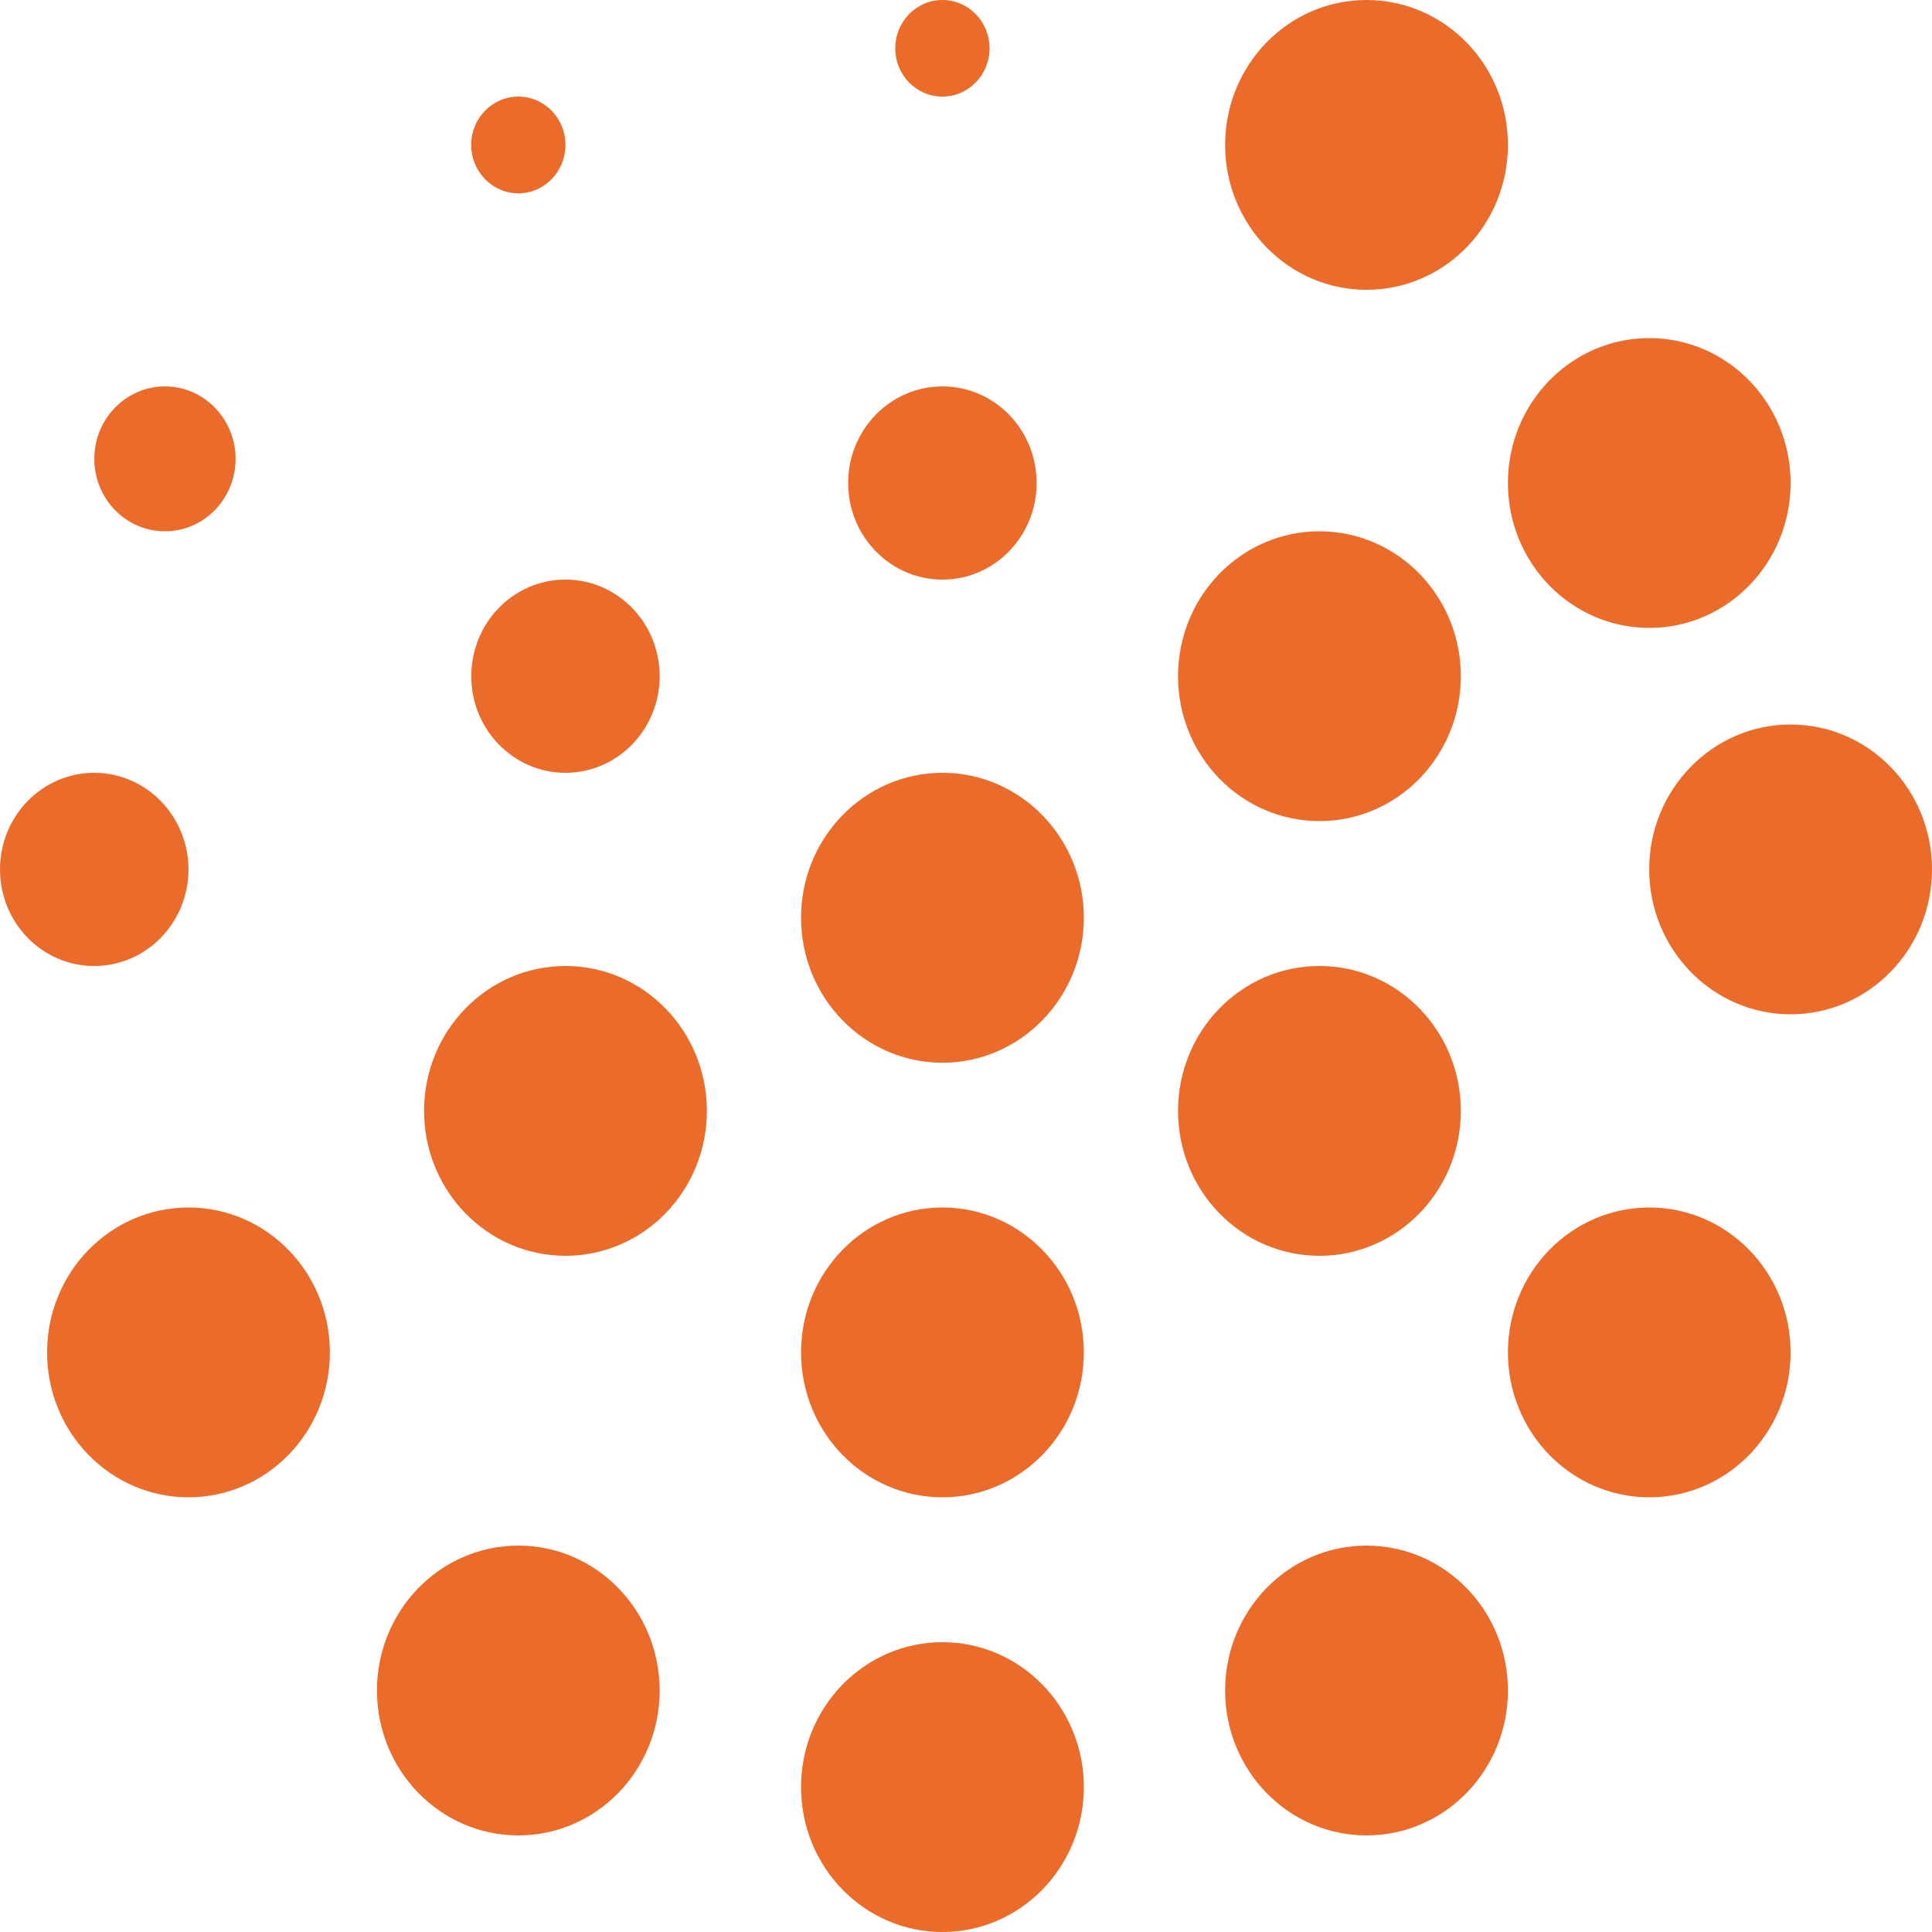
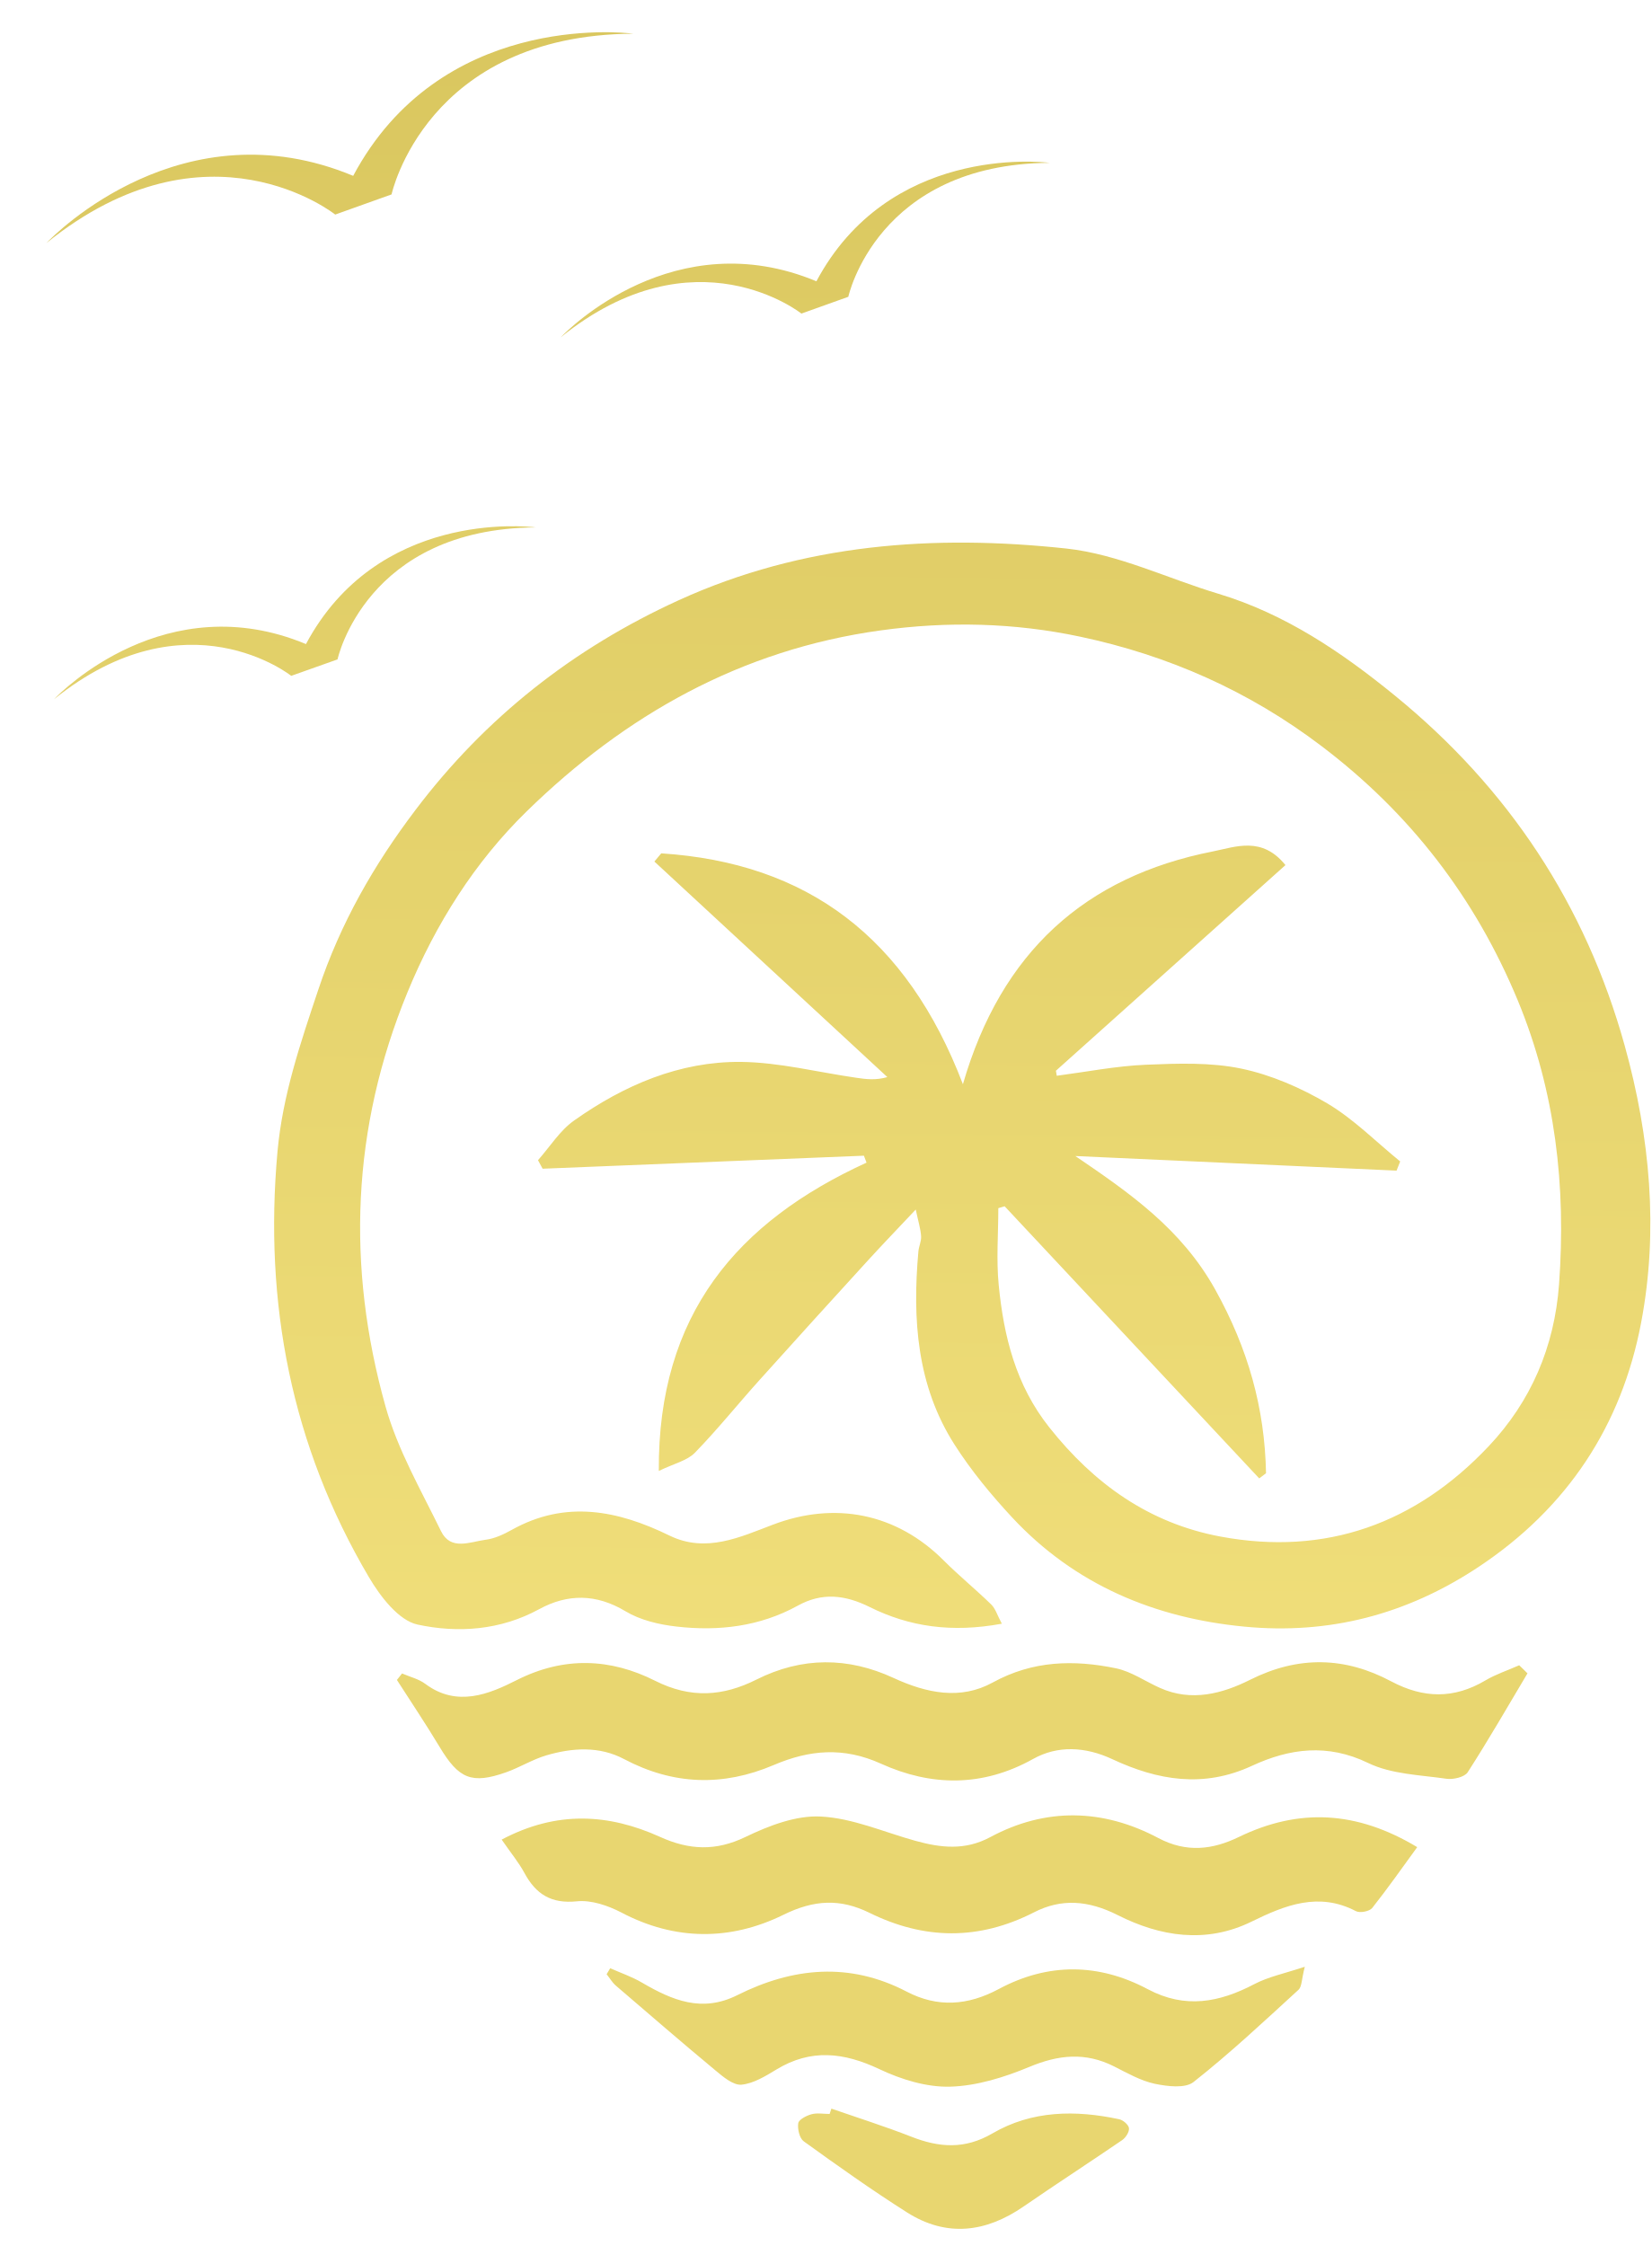
- <svg xmlns="http://www.w3.org/2000/svg" width="16" height="16" viewBox="0 0 16 16" fill="none">
-   <path d="M7.805 12.4C8.451 12.4 8.976 11.863 8.976 11.2C8.976 10.537 8.451 10 7.805 10C7.158 10 6.634 10.537 6.634 11.2C6.634 11.863 7.158 12.4 7.805 12.4Z" fill="#EB6B2A" />
-   <path d="M10.927 10.4C11.574 10.4 12.098 9.863 12.098 9.2C12.098 8.537 11.574 8 10.927 8C10.28 8 9.756 8.537 9.756 9.2C9.756 9.863 10.28 10.4 10.927 10.4Z" fill="#EB6B2A" />
-   <path d="M14.829 8.4C15.476 8.4 16 7.862 16 7.2C16 6.537 15.476 6 14.829 6C14.183 6 13.658 6.537 13.658 7.2C13.658 7.862 14.183 8.4 14.829 8.4Z" fill="#EB6B2A" />
-   <path d="M13.659 12.4C14.305 12.4 14.829 11.863 14.829 11.2C14.829 10.537 14.305 10 13.659 10C13.012 10 12.488 10.537 12.488 11.2C12.488 11.863 13.012 12.4 13.659 12.4Z" fill="#EB6B2A" />
-   <path d="M11.317 15.2C11.964 15.2 12.488 14.663 12.488 14C12.488 13.337 11.964 12.8 11.317 12.8C10.67 12.8 10.146 13.337 10.146 14C10.146 14.663 10.67 15.2 11.317 15.2Z" fill="#EB6B2A" />
-   <path d="M7.805 16C8.451 16 8.976 15.463 8.976 14.8C8.976 14.137 8.451 13.6 7.805 13.6C7.158 13.6 6.634 14.137 6.634 14.8C6.634 15.463 7.158 16 7.805 16Z" fill="#EB6B2A" />
-   <path d="M4.293 15.2C4.939 15.2 5.463 14.663 5.463 14C5.463 13.337 4.939 12.8 4.293 12.8C3.646 12.8 3.122 13.337 3.122 14C3.122 14.663 3.646 15.2 4.293 15.2Z" fill="#EB6B2A" />
-   <path d="M1.561 12.4C2.208 12.4 2.732 11.863 2.732 11.2C2.732 10.537 2.208 10 1.561 10C0.914 10 0.39 10.537 0.39 11.2C0.39 11.863 0.914 12.4 1.561 12.4Z" fill="#EB6B2A" />
-   <path d="M4.683 10.4C5.33 10.4 5.854 9.863 5.854 9.2C5.854 8.537 5.33 8 4.683 8C4.036 8 3.512 8.537 3.512 9.2C3.512 9.863 4.036 10.4 4.683 10.4Z" fill="#EB6B2A" />
-   <path d="M7.805 8.801C8.451 8.801 8.976 8.263 8.976 7.6C8.976 6.938 8.451 6.4 7.805 6.4C7.158 6.4 6.634 6.938 6.634 7.6C6.634 8.263 7.158 8.801 7.805 8.801Z" fill="#EB6B2A" />
-   <path d="M10.927 6.8C11.574 6.8 12.098 6.263 12.098 5.6C12.098 4.937 11.574 4.4 10.927 4.4C10.28 4.4 9.756 4.937 9.756 5.6C9.756 6.263 10.28 6.8 10.927 6.8Z" fill="#EB6B2A" />
-   <path d="M7.805 4.8C8.236 4.8 8.585 4.442 8.585 4C8.585 3.558 8.236 3.2 7.805 3.2C7.374 3.2 7.024 3.558 7.024 4C7.024 4.442 7.374 4.8 7.805 4.8Z" fill="#EB6B2A" />
-   <path d="M4.683 6.4C5.114 6.4 5.463 6.042 5.463 5.6C5.463 5.158 5.114 4.8 4.683 4.8C4.252 4.8 3.903 5.158 3.903 5.6C3.903 6.042 4.252 6.4 4.683 6.4Z" fill="#EB6B2A" />
-   <path d="M0.78 8C1.211 8 1.561 7.642 1.561 7.2C1.561 6.759 1.211 6.4 0.78 6.4C0.349 6.4 0 6.759 0 7.2C0 7.642 0.349 8 0.78 8Z" fill="#EB6B2A" />
-   <path d="M1.366 4.4C1.689 4.4 1.951 4.131 1.951 3.8C1.951 3.469 1.689 3.2 1.366 3.2C1.043 3.2 0.781 3.469 0.781 3.8C0.781 4.131 1.043 4.4 1.366 4.4Z" fill="#EB6B2A" />
-   <path d="M4.293 1.601C4.508 1.601 4.683 1.421 4.683 1.2C4.683 0.979 4.508 0.8 4.293 0.8C4.077 0.8 3.902 0.979 3.902 1.2C3.902 1.421 4.077 1.601 4.293 1.601Z" fill="#EB6B2A" />
-   <path d="M7.805 0.8C8.02 0.8 8.195 0.621 8.195 0.4C8.195 0.179 8.02 0 7.805 0C7.589 0 7.414 0.179 7.414 0.4C7.414 0.621 7.589 0.8 7.805 0.8Z" fill="#EB6B2A" />
-   <path d="M13.659 5.2C14.305 5.2 14.829 4.663 14.829 4C14.829 3.337 14.305 2.8 13.659 2.8C13.012 2.8 12.488 3.337 12.488 4C12.488 4.663 13.012 5.2 13.659 5.2Z" fill="#EB6B2A" />
-   <path d="M11.317 2.4C11.964 2.4 12.488 1.863 12.488 1.2C12.488 0.537 11.964 0 11.317 0C10.67 0 10.146 0.537 10.146 1.2C10.146 1.863 10.67 2.4 11.317 2.4Z" fill="#EB6B2A" />
+ <svg xmlns="http://www.w3.org/2000/svg" width="25" height="34" viewBox="0 0 25 34" fill="none">
+   <path d="M9.587 0.51C6.448 0.529 5.928 2.943 5.928 2.943L5.075 3.248C5.075 3.248 3.143 1.707 0.702 3.68C0.838 3.537 2.775 1.591 5.347 2.662C6.658 0.205 9.389 0.484 9.587 0.51Z" fill="url(#paint0_linear_20_100)" />
+   <path d="M15.892 2.465C13.277 2.481 12.843 4.493 12.843 4.493L12.133 4.747C12.133 4.747 10.523 3.464 8.489 5.106C8.603 4.987 10.217 3.365 12.36 4.258C13.453 2.211 15.729 2.444 15.892 2.465Z" fill="url(#paint1_linear_20_100)" />
+   <path d="M8.113 7.984C5.536 8 5.11 9.982 5.11 9.982L4.409 10.231C4.409 10.231 2.823 8.967 0.818 10.585C0.93 10.468 2.521 8.87 4.632 9.75C5.709 7.733 7.951 7.963 8.113 7.984Z" fill="url(#paint2_linear_20_100)" />
+   <path d="M15.166 24.58C14.409 24.72 13.766 24.626 13.164 24.326C12.793 24.142 12.444 24.103 12.077 24.307C11.503 24.623 10.88 24.696 10.243 24.623C9.977 24.593 9.693 24.526 9.469 24.391C9.025 24.124 8.592 24.126 8.164 24.359C7.575 24.681 6.933 24.724 6.322 24.593C6.035 24.531 5.757 24.167 5.585 23.875C4.411 21.885 3.994 19.728 4.201 17.433C4.279 16.577 4.549 15.789 4.819 14.981C5.154 13.976 5.661 13.091 6.292 12.259C7.35 10.861 8.679 9.815 10.276 9.086C12.158 8.228 14.141 8.088 16.146 8.304C16.93 8.389 17.68 8.759 18.448 8.989C19.458 9.294 20.313 9.873 21.117 10.529C22.834 11.929 24.003 13.691 24.598 15.832C24.982 17.215 25.112 18.627 24.845 20.027C24.55 21.575 23.735 22.826 22.379 23.724C21.289 24.445 20.114 24.747 18.838 24.624C17.483 24.494 16.274 23.991 15.326 22.974C15.007 22.631 14.704 22.264 14.452 21.87C13.88 20.976 13.812 19.971 13.904 18.944C13.911 18.867 13.95 18.789 13.945 18.715C13.938 18.602 13.902 18.491 13.864 18.31C13.601 18.589 13.37 18.829 13.146 19.074C12.596 19.676 12.048 20.279 11.503 20.886C11.172 21.253 10.863 21.64 10.519 21.993C10.402 22.112 10.206 22.155 9.974 22.267C9.958 19.901 11.16 18.496 13.119 17.6C13.106 17.565 13.092 17.53 13.079 17.495C11.458 17.56 9.836 17.627 8.215 17.692C8.191 17.649 8.169 17.606 8.145 17.563C8.326 17.36 8.477 17.112 8.695 16.96C9.448 16.428 10.287 16.066 11.219 16.075C11.8 16.082 12.38 16.231 12.962 16.315C13.11 16.337 13.257 16.356 13.434 16.305C12.258 15.218 11.083 14.13 9.907 13.042C9.942 13.001 9.976 12.959 10.011 12.918C12.223 13.062 13.728 14.188 14.578 16.413C15.158 14.408 16.433 13.269 18.362 12.889C18.705 12.821 19.105 12.654 19.461 13.096C18.306 14.131 17.146 15.17 15.986 16.209C15.991 16.234 15.994 16.259 15.999 16.285C16.448 16.226 16.898 16.137 17.349 16.118C17.831 16.098 18.328 16.08 18.794 16.177C19.247 16.272 19.695 16.468 20.096 16.704C20.496 16.942 20.833 17.285 21.198 17.582L21.143 17.721C19.522 17.648 17.901 17.573 16.28 17.5C17.109 18.064 17.885 18.602 18.397 19.52C18.894 20.413 19.148 21.313 19.167 22.302C19.132 22.328 19.099 22.355 19.064 22.38C17.78 21.006 16.496 19.634 15.21 18.261C15.179 18.27 15.145 18.28 15.114 18.289C15.114 18.678 15.082 19.069 15.12 19.453C15.196 20.23 15.379 20.97 15.886 21.608C16.564 22.463 17.397 23.058 18.474 23.26C20.076 23.56 21.437 23.06 22.538 21.893C23.177 21.216 23.533 20.39 23.603 19.444C23.711 17.96 23.55 16.525 22.977 15.141C22.333 13.59 21.351 12.313 20.008 11.295C18.91 10.461 17.688 9.921 16.353 9.638C15.358 9.427 14.355 9.402 13.332 9.543C11.215 9.835 9.462 10.828 7.972 12.284C7.188 13.05 6.596 13.985 6.17 15.019C5.323 17.076 5.243 19.172 5.836 21.289C6.02 21.947 6.375 22.56 6.677 23.179C6.823 23.479 7.117 23.34 7.35 23.309C7.487 23.292 7.624 23.228 7.746 23.16C8.563 22.703 9.353 22.863 10.139 23.247C10.689 23.514 11.206 23.268 11.7 23.081C12.636 22.725 13.57 22.903 14.289 23.624C14.519 23.854 14.773 24.061 15.007 24.289C15.072 24.353 15.099 24.453 15.168 24.581L15.166 24.58Z" fill="url(#paint3_linear_20_100)" />
+   <path d="M23.126 25.33C22.827 25.832 22.536 26.338 22.22 26.829C22.172 26.902 22.002 26.942 21.899 26.927C21.5 26.869 21.066 26.859 20.715 26.689C20.097 26.389 19.522 26.468 18.956 26.73C18.22 27.072 17.526 26.951 16.839 26.63C16.431 26.44 16.013 26.419 15.641 26.627C14.873 27.056 14.096 27.042 13.338 26.699C12.769 26.441 12.253 26.489 11.714 26.719C10.945 27.047 10.193 27.023 9.448 26.629C9.073 26.43 8.664 26.457 8.27 26.573C8.061 26.635 7.868 26.756 7.662 26.829C7.14 27.013 6.945 26.929 6.653 26.441C6.448 26.1 6.225 25.768 6.009 25.431C6.034 25.398 6.061 25.366 6.087 25.333C6.206 25.385 6.341 25.416 6.441 25.492C6.92 25.849 7.407 25.644 7.822 25.434C8.544 25.069 9.246 25.106 9.915 25.442C10.462 25.719 10.951 25.676 11.449 25.427C12.145 25.077 12.841 25.084 13.526 25.4C14.031 25.633 14.541 25.738 15.029 25.47C15.636 25.136 16.258 25.123 16.896 25.255C17.128 25.303 17.34 25.454 17.562 25.552C18.039 25.766 18.509 25.638 18.927 25.428C19.66 25.061 20.364 25.08 21.065 25.454C21.552 25.712 22.012 25.72 22.487 25.439C22.647 25.344 22.829 25.285 23 25.209C23.041 25.249 23.083 25.288 23.124 25.33H23.126Z" fill="#E8D670" />
+   <path d="M7.595 27.848C8.431 27.405 9.216 27.456 9.993 27.807C10.435 28.007 10.835 28.026 11.288 27.807C11.641 27.637 12.053 27.478 12.429 27.499C12.911 27.524 13.381 27.734 13.857 27.866C14.241 27.972 14.608 28.017 14.993 27.81C15.833 27.359 16.698 27.38 17.534 27.823C17.961 28.05 18.357 28.002 18.756 27.808C19.663 27.369 20.537 27.41 21.456 27.962C21.221 28.285 21.006 28.591 20.774 28.884C20.733 28.934 20.588 28.963 20.528 28.931C19.964 28.636 19.455 28.841 18.951 29.088C18.257 29.43 17.562 29.314 16.924 28.992C16.477 28.766 16.069 28.736 15.654 28.949C14.818 29.376 13.993 29.365 13.165 28.957C12.719 28.738 12.326 28.757 11.859 28.987C11.06 29.379 10.222 29.382 9.404 28.95C9.203 28.846 8.951 28.76 8.735 28.782C8.344 28.822 8.113 28.674 7.939 28.352C7.853 28.193 7.735 28.051 7.595 27.848Z" fill="#E8D670" />
+   <path d="M9.238 29.795C9.4 29.867 9.57 29.925 9.721 30.014C10.177 30.28 10.626 30.472 11.164 30.202C12.003 29.782 12.861 29.698 13.726 30.149C14.195 30.394 14.652 30.361 15.121 30.11C15.868 29.709 16.634 29.717 17.378 30.113C17.942 30.413 18.46 30.314 18.991 30.035C19.201 29.925 19.442 29.876 19.754 29.773C19.704 29.963 19.711 30.075 19.658 30.122C19.137 30.599 18.622 31.082 18.069 31.518C17.942 31.618 17.672 31.584 17.481 31.544C17.268 31.498 17.066 31.382 16.868 31.282C16.434 31.062 16.024 31.104 15.581 31.29C15.202 31.447 14.788 31.577 14.384 31.588C14.028 31.598 13.643 31.479 13.314 31.323C12.777 31.069 12.278 31.01 11.755 31.328C11.59 31.428 11.407 31.541 11.225 31.558C11.102 31.569 10.95 31.441 10.835 31.345C10.327 30.923 9.825 30.489 9.322 30.057C9.268 30.01 9.23 29.943 9.184 29.886C9.202 29.855 9.219 29.827 9.237 29.797L9.238 29.795Z" fill="#E8D670" />
+   <path d="M12.585 31.92C12.989 32.06 13.396 32.189 13.793 32.344C14.217 32.511 14.605 32.541 15.026 32.295C15.622 31.947 16.282 31.939 16.943 32.081C17.003 32.093 17.086 32.165 17.092 32.216C17.099 32.273 17.043 32.36 16.989 32.397C16.495 32.735 15.991 33.061 15.498 33.401C14.926 33.796 14.332 33.871 13.734 33.493C13.199 33.154 12.682 32.786 12.169 32.416C12.104 32.37 12.072 32.23 12.085 32.141C12.093 32.087 12.207 32.027 12.284 32.006C12.369 31.982 12.468 32.001 12.56 32.001C12.57 31.974 12.578 31.947 12.587 31.92H12.585Z" fill="#E8D670" />
+   <defs>
+     <linearGradient id="paint0_linear_20_100" x1="5.194" y1="-2.4" x2="4.781" y2="35.476" gradientUnits="userSpaceOnUse">
+       <stop stop-color="#D7C45C" />
+       <stop offset="1" stop-color="#F9E885" />
+     </linearGradient>
+     <linearGradient id="paint1_linear_20_100" x1="12.256" y1="-2.323" x2="11.844" y2="35.553" gradientUnits="userSpaceOnUse">
+       <stop stop-color="#D7C45C" />
+       <stop offset="1" stop-color="#F9E885" />
+     </linearGradient>
+     <linearGradient id="paint2_linear_20_100" x1="4.592" y1="-2.406" x2="4.181" y2="35.47" gradientUnits="userSpaceOnUse">
+       <stop stop-color="#D7C45C" />
+       <stop offset="1" stop-color="#F9E885" />
+     </linearGradient>
+     <linearGradient id="paint3_linear_20_100" x1="14.796" y1="-2.297" x2="14.385" y2="35.581" gradientUnits="userSpaceOnUse">
+       <stop stop-color="#D7C45C" />
+       <stop offset="1" stop-color="#F9E885" />
+     </linearGradient>
+   </defs>
</svg>
